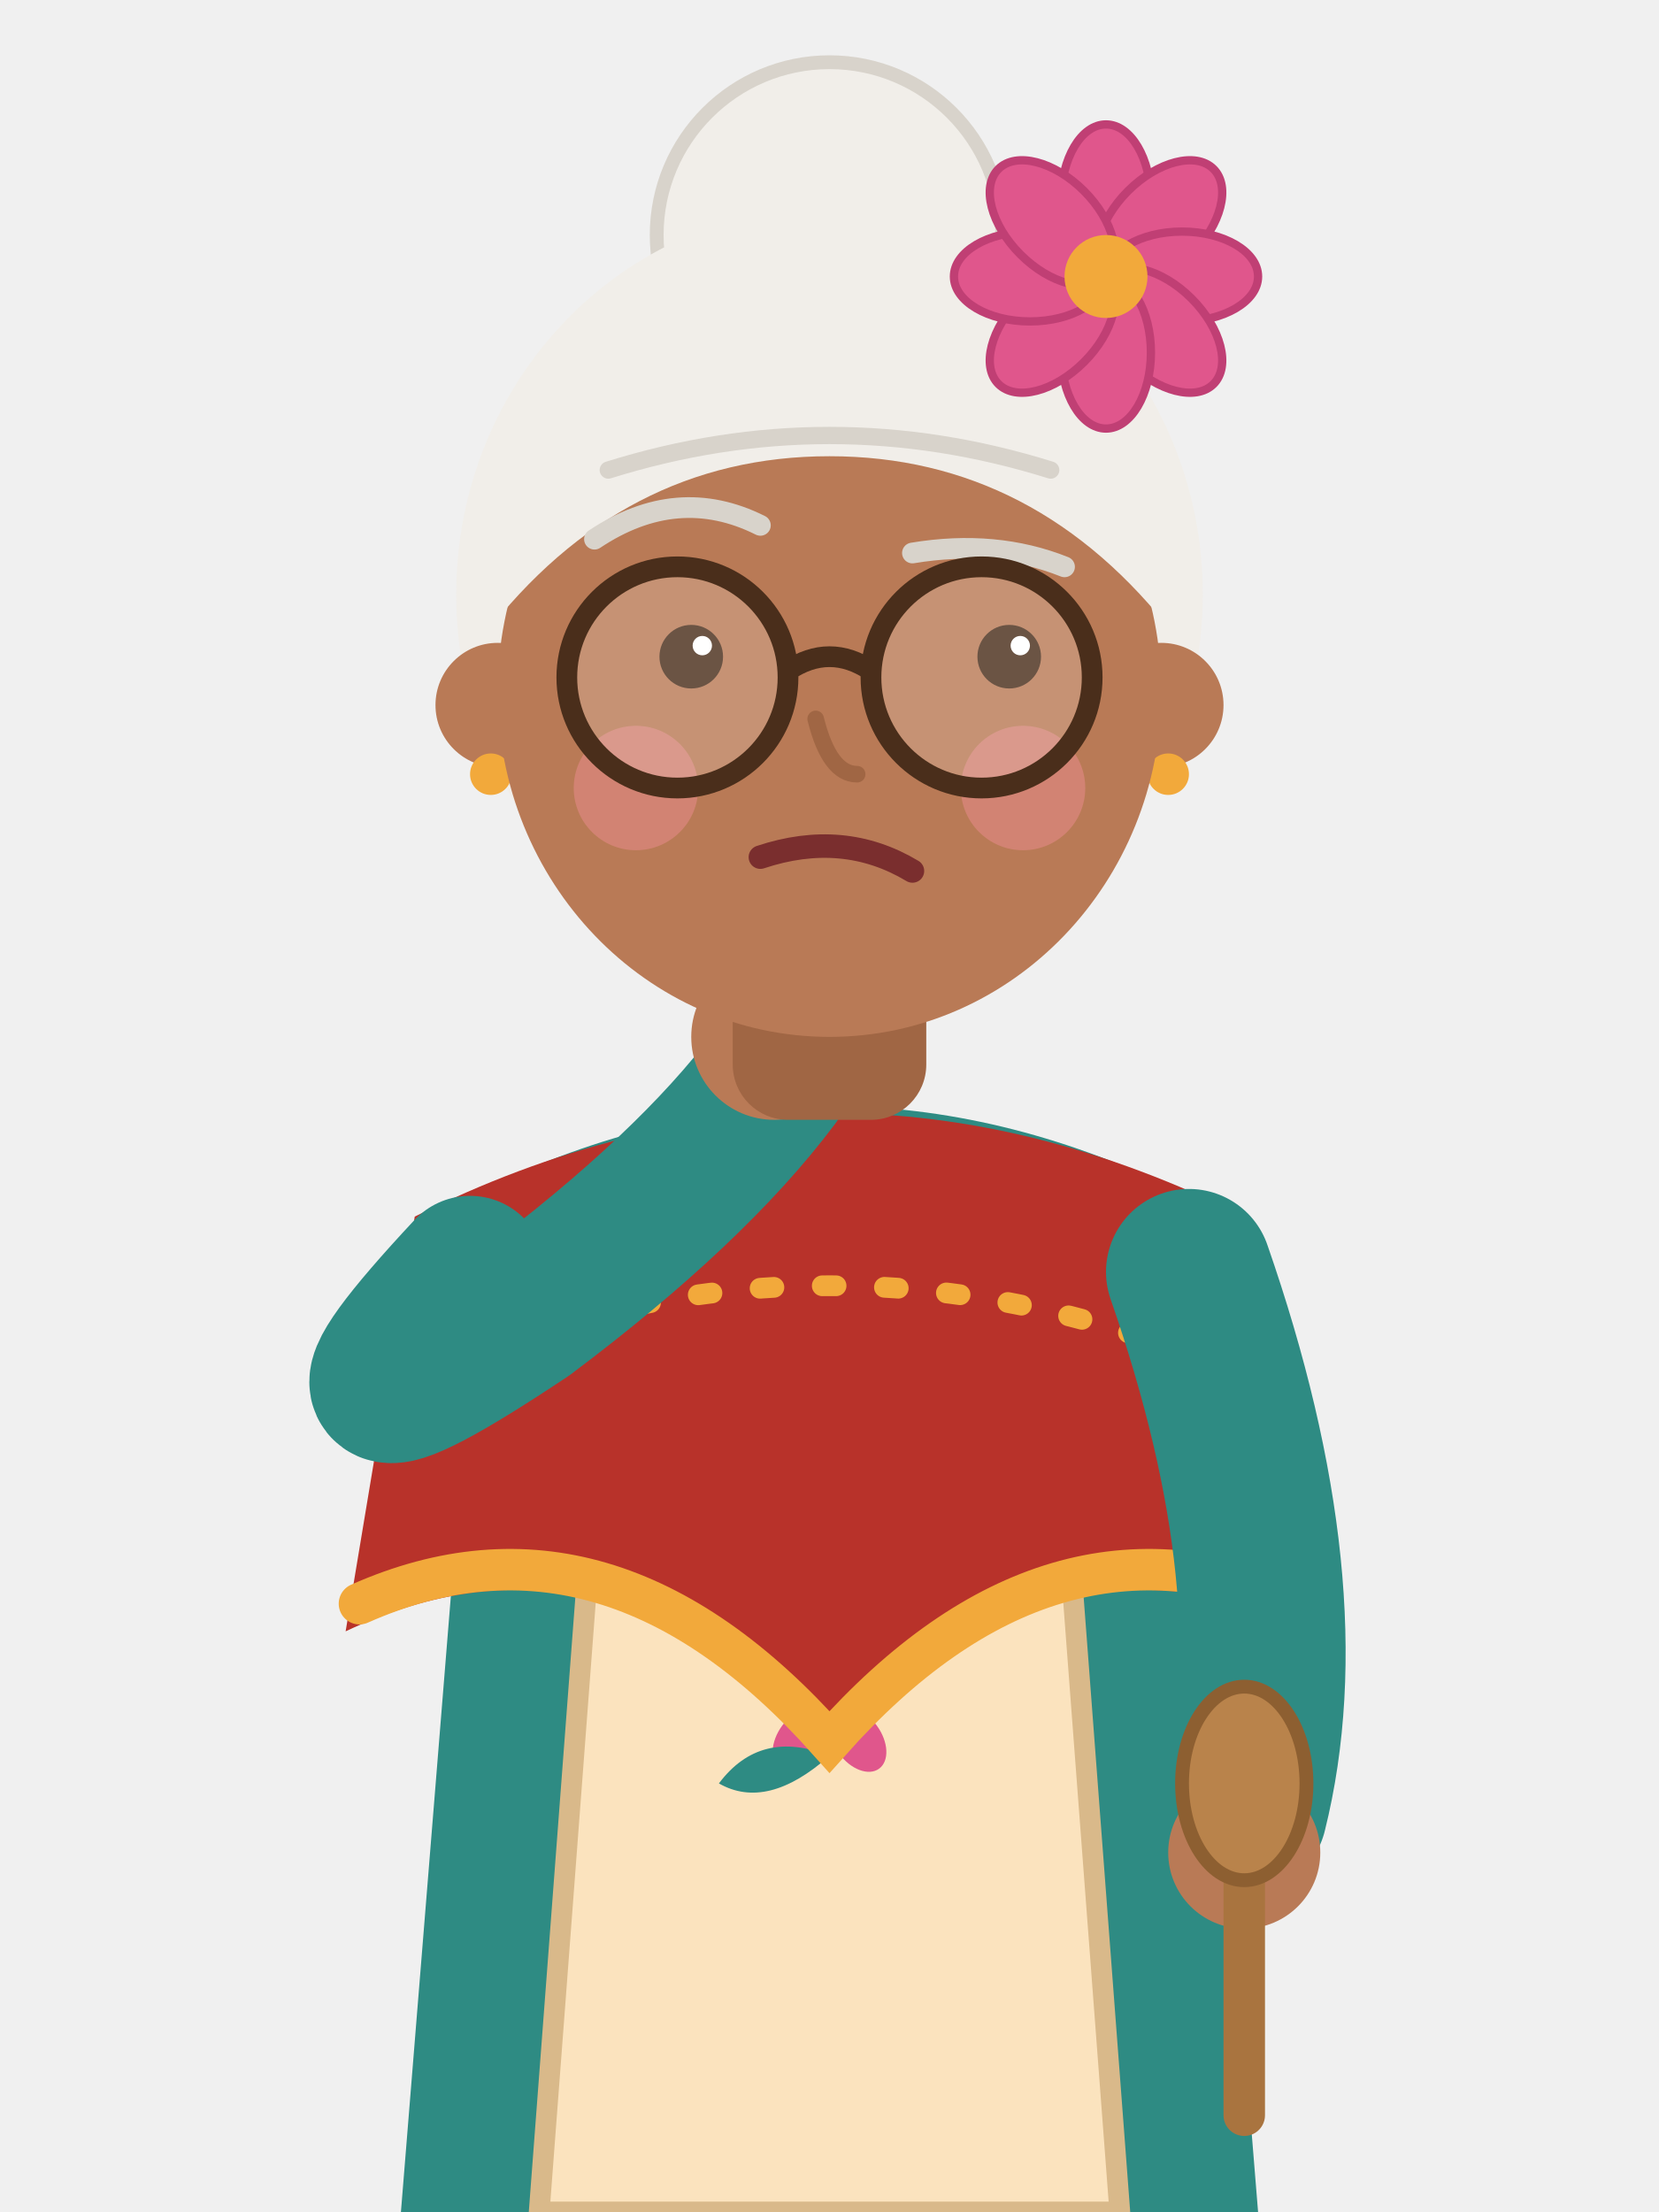
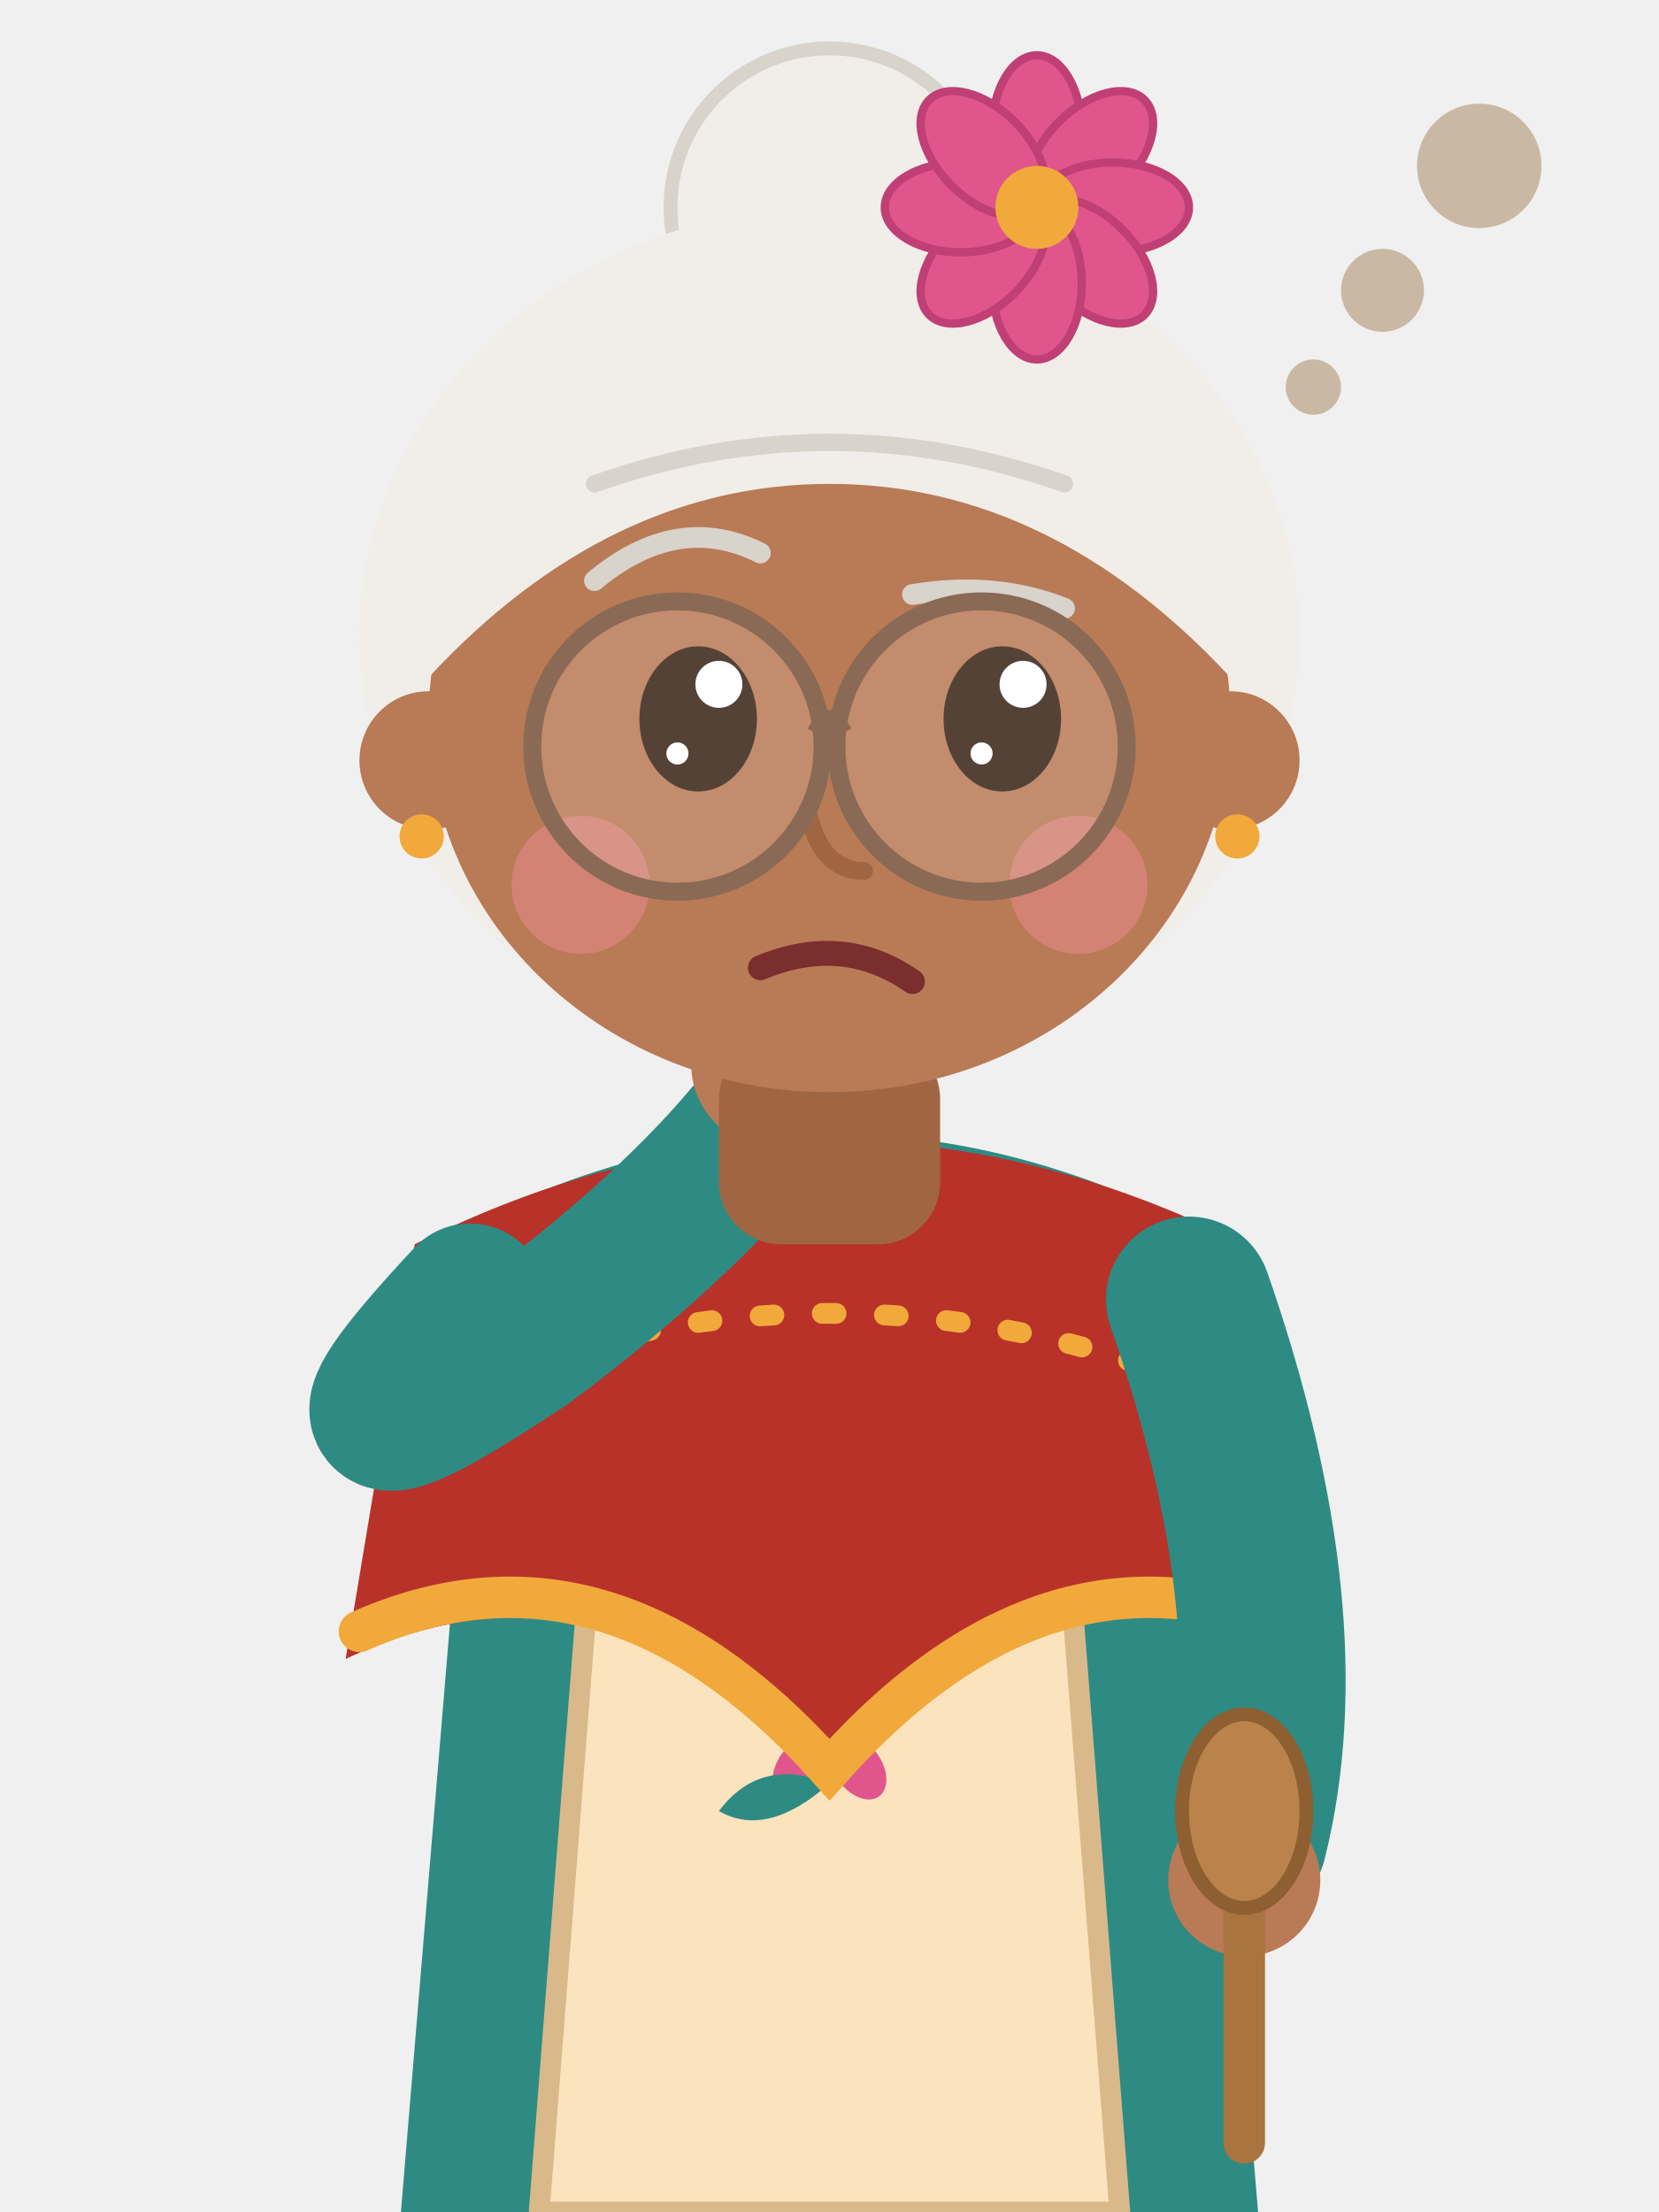
<svg xmlns="http://www.w3.org/2000/svg" viewBox="0 0 240 320" role="img" aria-label="Granma, pensando">
-   <path d="M58 320 L70 172 Q120 148 170 172 L182 320 Z" fill="#2E8B83" />
-   <path d="M88 188 L152 188 L162 320 L78 320 Z" fill="#FBE3BE" stroke="#D9B98A" stroke-width="3" />
-   <path d="M88 188 H152" stroke="#E5D2B3" stroke-width="3" />
-   <g transform="translate(120 246)">
-     <circle r="3" fill="#F2A93B" />
-     <ellipse cx="0" cy="-7" rx="3.4" ry="5.2" fill="#E0568C" transform="rotate(0)" />
-     <ellipse cx="0" cy="-7" rx="3.4" ry="5.2" fill="#E0568C" transform="rotate(72)" />
-     <ellipse cx="0" cy="-7" rx="3.4" ry="5.2" fill="#E0568C" transform="rotate(144)" />
-     <ellipse cx="0" cy="-7" rx="3.4" ry="5.2" fill="#E0568C" transform="rotate(216)" />
-     <ellipse cx="0" cy="-7" rx="3.4" ry="5.2" fill="#E0568C" transform="rotate(288)" />
-     <path d="M0 8 q-9 8 -16 4 q6 -8 16 -4z" fill="#2E8B83" />
+   <g id="cuerpo">
+     <path d="M58 320 L70 176 Q120 152 170 176 L182 320 Z" fill="#2E8B83" />
+     <path d="M88 192 L152 192 L162 320 L78 320 Z" fill="#FBE3BE" stroke="#D9B98A" stroke-width="3" />
+     <path d="M88 192 H152" stroke="#E5D2B3" stroke-width="3" />
+     <g transform="translate(120 250)">
+       <circle r="3" fill="#F2A93B" />
+       <ellipse cx="0" cy="-7" rx="3.4" ry="5.2" fill="#E0568C" transform="rotate(0)" />
+       <ellipse cx="0" cy="-7" rx="3.4" ry="5.2" fill="#E0568C" transform="rotate(72)" />
+       <ellipse cx="0" cy="-7" rx="3.4" ry="5.2" fill="#E0568C" transform="rotate(144)" />
+       <ellipse cx="0" cy="-7" rx="3.4" ry="5.2" fill="#E0568C" transform="rotate(216)" />
+       <ellipse cx="0" cy="-7" rx="3.4" ry="5.2" fill="#E0568C" transform="rotate(288)" />
+       <path d="M0 8 q-9 8 -16 4 q6 -8 16 -4z" fill="#2E8B83" />
+     </g>
+     <path d="M60 180 Q120 150 180 180 L190 240 Q152 222 120 258 Q88 222 50 240 Z" fill="#B8322A" />
+     <path d="M52 236 Q88 220 120 256 Q152 220 188 236" fill="none" stroke="#F2A93B" stroke-width="6" stroke-linecap="round" />
+     <path d="M58 204 Q120 176 182 204" fill="none" stroke="#F2A93B" stroke-width="3" stroke-dasharray="2 7" stroke-linecap="round" />
+     <path d="M172 188 Q188 234 180 266" fill="none" stroke="#2E8B83" stroke-width="24" stroke-linecap="round" stroke-linejoin="round" />
+     <circle cx="180" cy="272" r="11" fill="#B97A56" />
+     <g transform="rotate(0 180 266)">
+       <line x1="180" y1="266" x2="180" y2="310" stroke="#A9743F" stroke-width="6" stroke-linecap="round" />
+       <ellipse cx="180" cy="262" rx="9" ry="14" fill="#B9834B" stroke="#8D5F31" stroke-width="2" />
+     </g>
+     <path d="M68 188 Q40 218 76 194 Q100 176 112 160" fill="none" stroke="#2E8B83" stroke-width="22" stroke-linecap="round" stroke-linejoin="round" />
+     <circle cx="112" cy="154" r="12" fill="#B97A56" />
  </g>
-   <path d="M60 176 Q120 146 180 176 L190 236 Q152 218 120 254 Q88 218 50 236 Z" fill="#B8322A" />
-   <path d="M52 232 Q88 216 120 252 Q152 216 188 232" fill="none" stroke="#F2A93B" stroke-width="6" stroke-linecap="round" />
-   <path d="M58 200 Q120 172 182 200" fill="none" stroke="#F2A93B" stroke-width="3" stroke-dasharray="2 7" stroke-linecap="round" />
-   <path d="M172 184 Q188 230 180 262" fill="none" stroke="#2E8B83" stroke-width="24" stroke-linecap="round" stroke-linejoin="round" />
-   <circle cx="180" cy="268" r="11" fill="#B97A56" />
-   <g transform="rotate(0 180 262)">
-     <line x1="180" y1="262" x2="180" y2="306" stroke="#A9743F" stroke-width="6" stroke-linecap="round" />
-     <ellipse cx="180" cy="258" rx="9" ry="14" fill="#B9834B" stroke="#8D5F31" stroke-width="2" />
+   <g id="cabeza">
+     <rect x="104" y="150" width="32" height="30" rx="9" fill="#A06644" />
+     <circle cx="120" cy="30" r="23" fill="#F1EEE9" stroke="#D8D3CB" stroke-width="2" />
+     <ellipse cx="120" cy="92" rx="68" ry="62" fill="#F1EEE9" />
+     <circle cx="62" cy="110" r="10" fill="#B97A56" />
+     <circle cx="178" cy="110" r="10" fill="#B97A56" />
+     <circle cx="61" cy="121" r="3.2" fill="#F2A93B" />
+     <circle cx="179" cy="121" r="3.2" fill="#F2A93B" />
+     <ellipse cx="120" cy="104" rx="58" ry="54" fill="#B97A56" />
+     <path d="M62 98 Q62 50 120 48 Q178 50 178 98 Q152 70 120 70 Q88 70 62 98 Z" fill="#F1EEE9" />
+     <path d="M86 70 Q120 58 154 70" fill="none" stroke="#D8D3CB" stroke-width="2.5" stroke-linecap="round" />
+     <circle cx="84" cy="128" r="10" fill="#E88A8A" opacity=".55" />
+     <circle cx="156" cy="128" r="10" fill="#E88A8A" opacity=".55" />
+     <path d="M117 118 Q119 126 125 126" fill="none" stroke="#A06644" stroke-width="2.6" stroke-linecap="round" />
+     <g transform="translate(150 30)">
+       <ellipse cx="0" cy="-11" rx="6.5" ry="11" fill="#E0568C" stroke="#C03F74" stroke-width="1.2" transform="rotate(0)" />
+       <ellipse cx="0" cy="-11" rx="6.5" ry="11" fill="#E0568C" stroke="#C03F74" stroke-width="1.2" transform="rotate(45)" />
+       <ellipse cx="0" cy="-11" rx="6.5" ry="11" fill="#E0568C" stroke="#C03F74" stroke-width="1.2" transform="rotate(90)" />
+       <ellipse cx="0" cy="-11" rx="6.5" ry="11" fill="#E0568C" stroke="#C03F74" stroke-width="1.2" transform="rotate(135)" />
+       <ellipse cx="0" cy="-11" rx="6.5" ry="11" fill="#E0568C" stroke="#C03F74" stroke-width="1.2" transform="rotate(180)" />
+       <ellipse cx="0" cy="-11" rx="6.5" ry="11" fill="#E0568C" stroke="#C03F74" stroke-width="1.2" transform="rotate(225)" />
+       <ellipse cx="0" cy="-11" rx="6.5" ry="11" fill="#E0568C" stroke="#C03F74" stroke-width="1.2" transform="rotate(270)" />
+       <ellipse cx="0" cy="-11" rx="6.5" ry="11" fill="#E0568C" stroke="#C03F74" stroke-width="1.2" transform="rotate(315)" />
+       <circle r="6" fill="#F2A93B" />
+     </g>
+     <g id="cara">
+       <g id="ojos">
+         <ellipse cx="101" cy="104" rx="8.5" ry="10.5" fill="#3A2417" />
+         <circle cx="104" cy="99" r="3.4" fill="#fff" />
+         <circle cx="98" cy="109" r="1.6" fill="#fff" />
+         <ellipse cx="145" cy="104" rx="8.5" ry="10.5" fill="#3A2417" />
+         <circle cx="148" cy="99" r="3.4" fill="#fff" />
+         <circle cx="142" cy="109" r="1.6" fill="#fff" />
+         <path d="M86 84 Q98 74 110 80" fill="none" stroke="#D8D3CB" stroke-width="3" stroke-linecap="round" />
+         <path d="M132 86 Q144 84 154 88" fill="none" stroke="#D8D3CB" stroke-width="3" stroke-linecap="round" />
+       </g>
+       <g id="boca">
+         <path d="M110 140 Q122 135 132 142" fill="none" stroke="#7A2E2E" stroke-width="3.6" stroke-linecap="round" />
+       </g>
+       <circle cx="98" cy="108" r="21" fill="#fff" fill-opacity=".14" stroke="#8A6A55" stroke-width="2.6" />
+       <circle cx="142" cy="108" r="21" fill="#fff" fill-opacity=".14" stroke="#8A6A55" stroke-width="2.6" />
+       <path d="M118 106 Q120 102 122 106" fill="none" stroke="#8A6A55" stroke-width="2.6" />
+     </g>
  </g>
-   <path d="M68 184 Q40 214 76 190 Q100 172 112 156" fill="none" stroke="#2E8B83" stroke-width="22" stroke-linecap="round" stroke-linejoin="round" />
-   <circle cx="112" cy="150" r="12" fill="#B97A56" />
-   <rect x="106" y="132" width="28" height="30" rx="8" fill="#A06644" />
-   <circle cx="120" cy="34" r="25" fill="#F1EEE9" stroke="#D8D3CB" stroke-width="2" />
-   <ellipse cx="120" cy="86" rx="54" ry="56" fill="#F1EEE9" />
-   <circle cx="72" cy="102" r="9" fill="#B97A56" />
-   <circle cx="168" cy="102" r="9" fill="#B97A56" />
-   <circle cx="71" cy="112" r="3" fill="#F2A93B" />
-   <circle cx="169" cy="112" r="3" fill="#F2A93B" />
-   <ellipse cx="120" cy="100" rx="48" ry="50" fill="#B97A56" />
-   <path d="M70 92 Q70 46 120 44 Q170 46 170 92 Q150 66 120 66 Q90 66 70 92 Z" fill="#F1EEE9" />
-   <path d="M88 68 Q120 58 152 68" fill="none" stroke="#D8D3CB" stroke-width="2.5" stroke-linecap="round" />
-   <circle cx="92" cy="114" r="9" fill="#E88A8A" opacity=".55" />
-   <circle cx="148" cy="114" r="9" fill="#E88A8A" opacity=".55" />
-   <path d="M86 78 Q98 70 110 76" fill="none" stroke="#D8D3CB" stroke-width="3" stroke-linecap="round" />
-   <path d="M132 80 Q144 78 154 82" fill="none" stroke="#D8D3CB" stroke-width="3" stroke-linecap="round" />
-   <circle cx="100" cy="95" r="4.6" fill="#4A2E1B" />
-   <circle cx="146" cy="95" r="4.6" fill="#4A2E1B" />
-   <circle cx="101.6" cy="93.4" r="1.4" fill="#fff" />
-   <circle cx="147.6" cy="93.4" r="1.4" fill="#fff" />
-   <circle cx="98" cy="98" r="16" fill="#fff" fill-opacity=".18" stroke="#4A2E1B" stroke-width="3" />
-   <circle cx="142" cy="98" r="16" fill="#fff" fill-opacity=".18" stroke="#4A2E1B" stroke-width="3" />
-   <path d="M114 97 Q120 93 126 97" fill="none" stroke="#4A2E1B" stroke-width="3" />
-   <path d="M118 104 Q120 112 124 112" fill="none" stroke="#A06644" stroke-width="2.4" stroke-linecap="round" />
-   <path d="M110 124 Q122 120 132 126" fill="none" stroke="#7A2E2E" stroke-width="3.4" stroke-linecap="round" />
-   <g transform="translate(160 40)">
-     <ellipse cx="0" cy="-11" rx="6.5" ry="11" fill="#E0568C" stroke="#C03F74" stroke-width="1.2" transform="rotate(0)" />
-     <ellipse cx="0" cy="-11" rx="6.5" ry="11" fill="#E0568C" stroke="#C03F74" stroke-width="1.2" transform="rotate(45)" />
-     <ellipse cx="0" cy="-11" rx="6.5" ry="11" fill="#E0568C" stroke="#C03F74" stroke-width="1.2" transform="rotate(90)" />
-     <ellipse cx="0" cy="-11" rx="6.5" ry="11" fill="#E0568C" stroke="#C03F74" stroke-width="1.2" transform="rotate(135)" />
-     <ellipse cx="0" cy="-11" rx="6.5" ry="11" fill="#E0568C" stroke="#C03F74" stroke-width="1.2" transform="rotate(180)" />
-     <ellipse cx="0" cy="-11" rx="6.5" ry="11" fill="#E0568C" stroke="#C03F74" stroke-width="1.2" transform="rotate(225)" />
-     <ellipse cx="0" cy="-11" rx="6.5" ry="11" fill="#E0568C" stroke="#C03F74" stroke-width="1.2" transform="rotate(270)" />
-     <ellipse cx="0" cy="-11" rx="6.5" ry="11" fill="#E0568C" stroke="#C03F74" stroke-width="1.2" transform="rotate(315)" />
-     <circle r="6" fill="#F2A93B" />
-   </g>
+   <circle cx="190" cy="56" r="4" fill="#C9B9A4" />
+   <circle cx="200" cy="42" r="6" fill="#C9B9A4" />
+   <circle cx="214" cy="24" r="9" fill="#C9B9A4" />
</svg>
